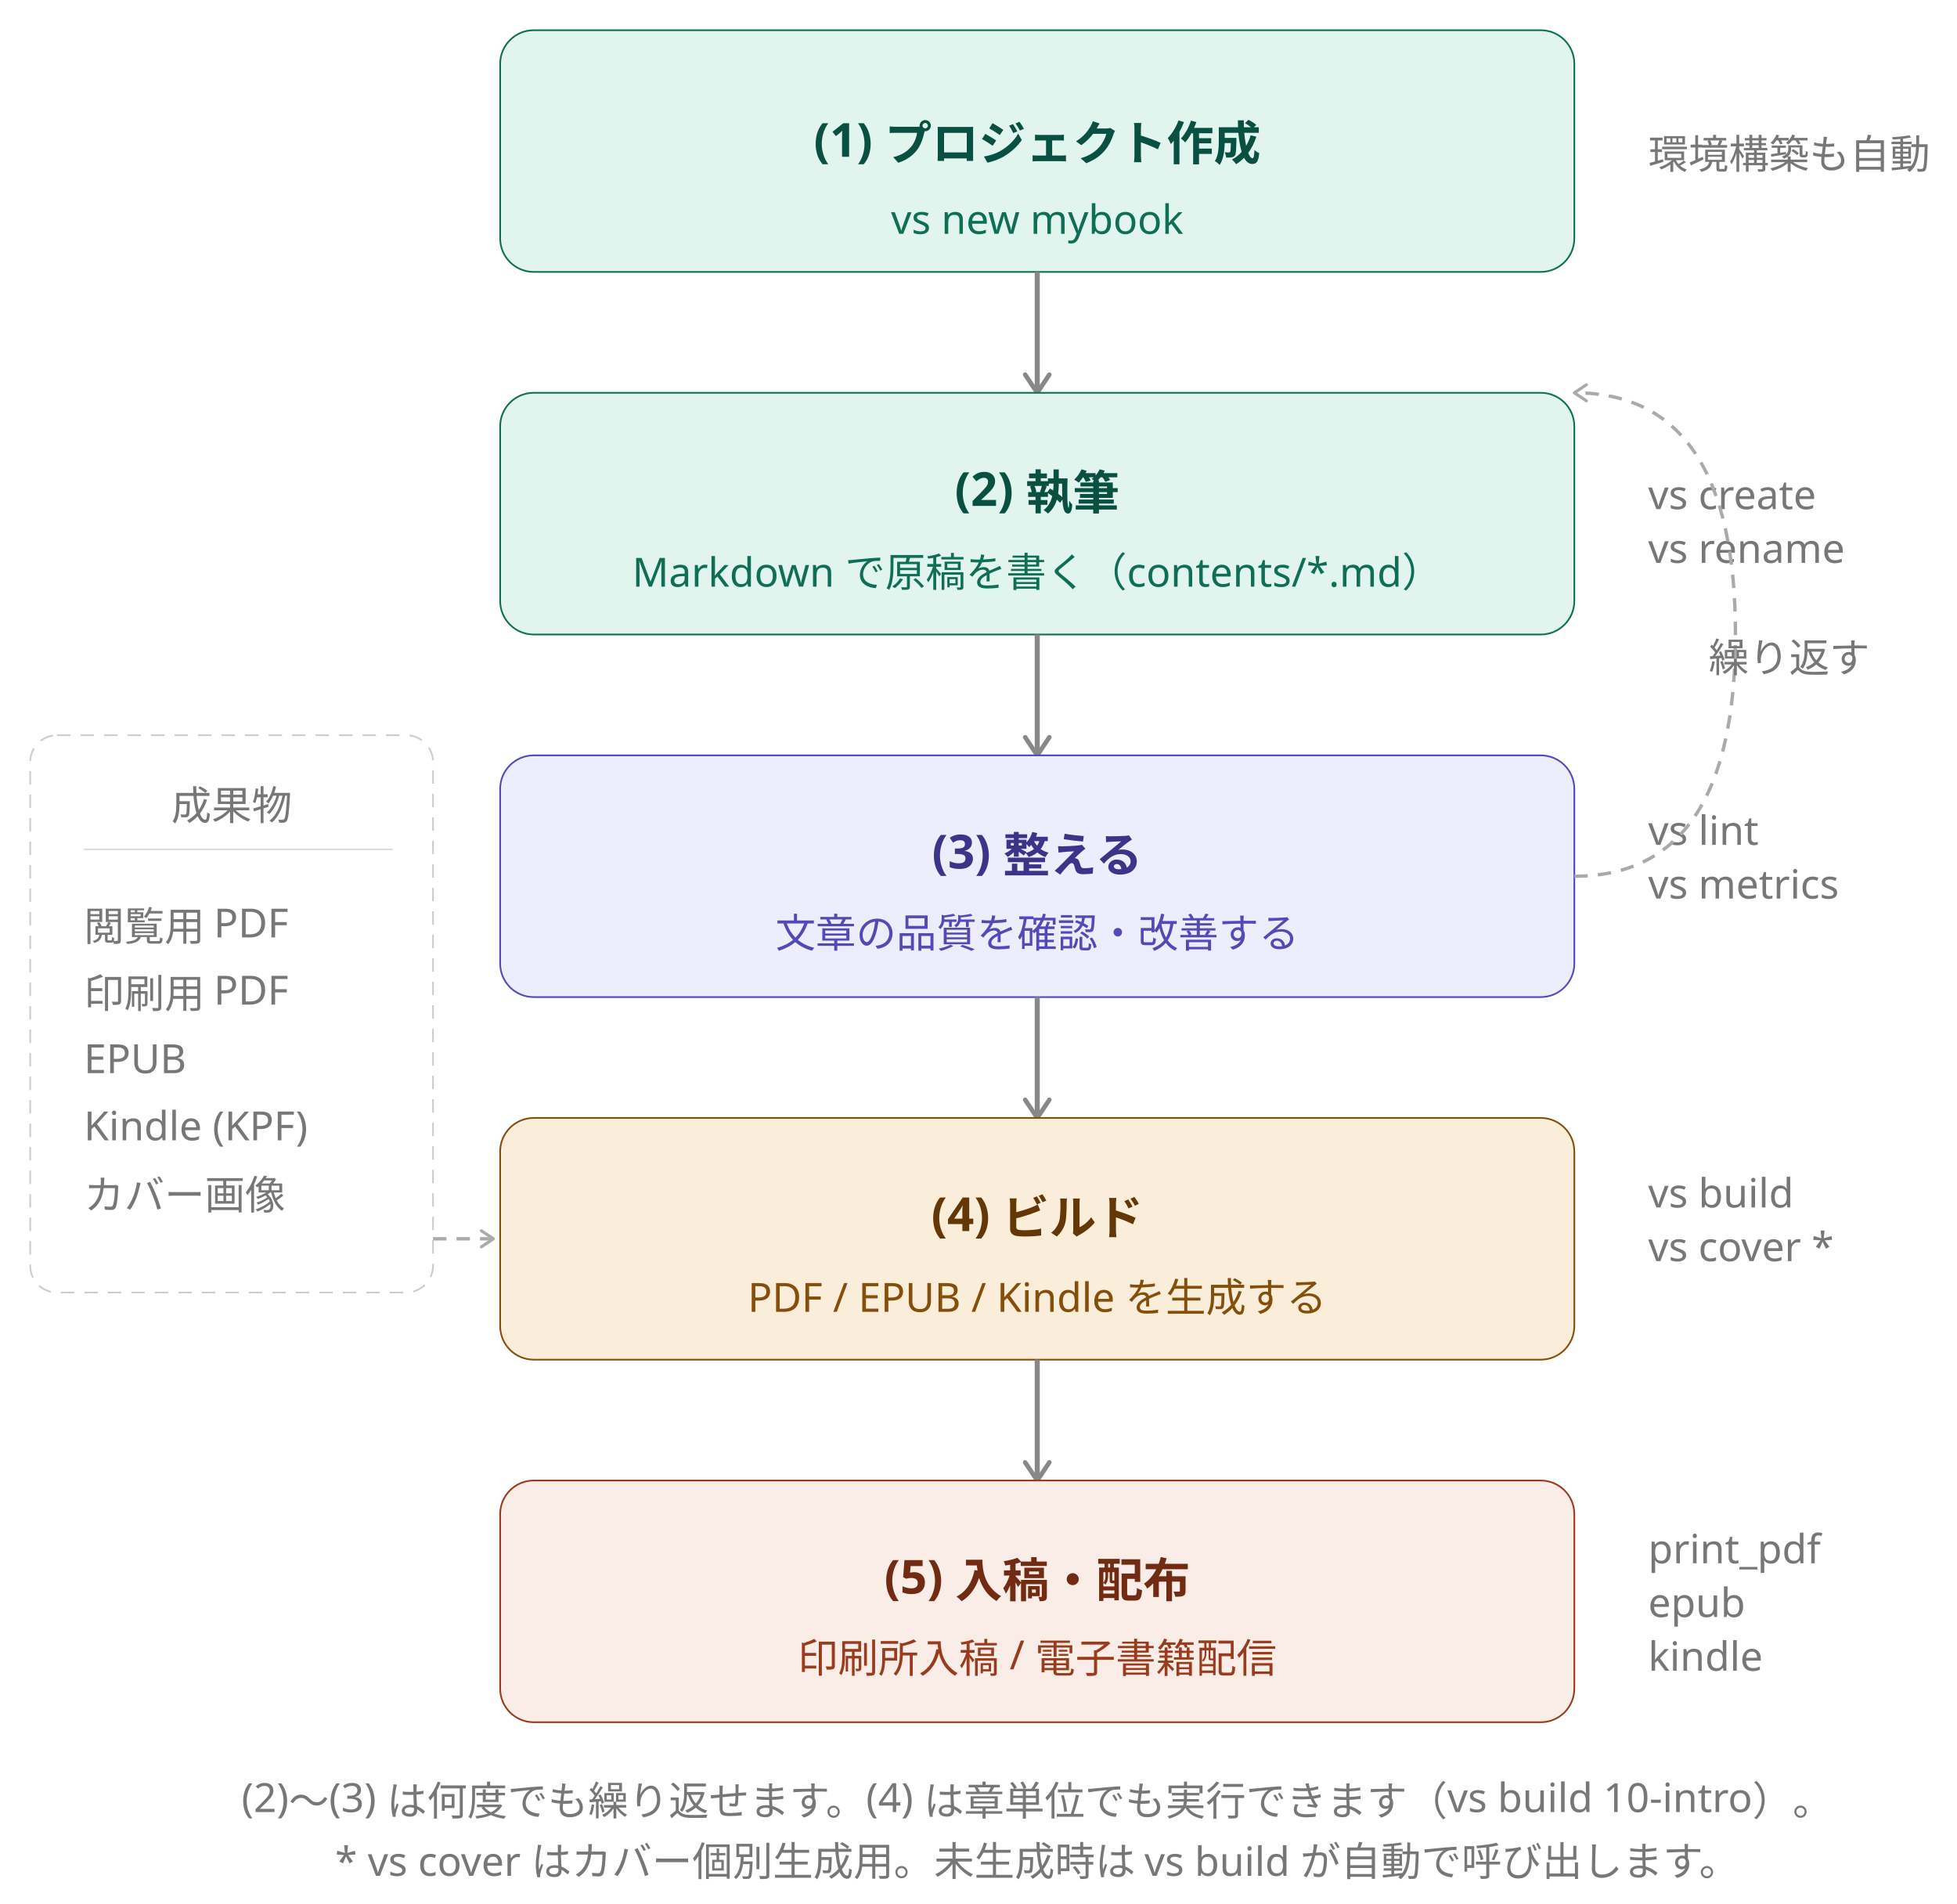
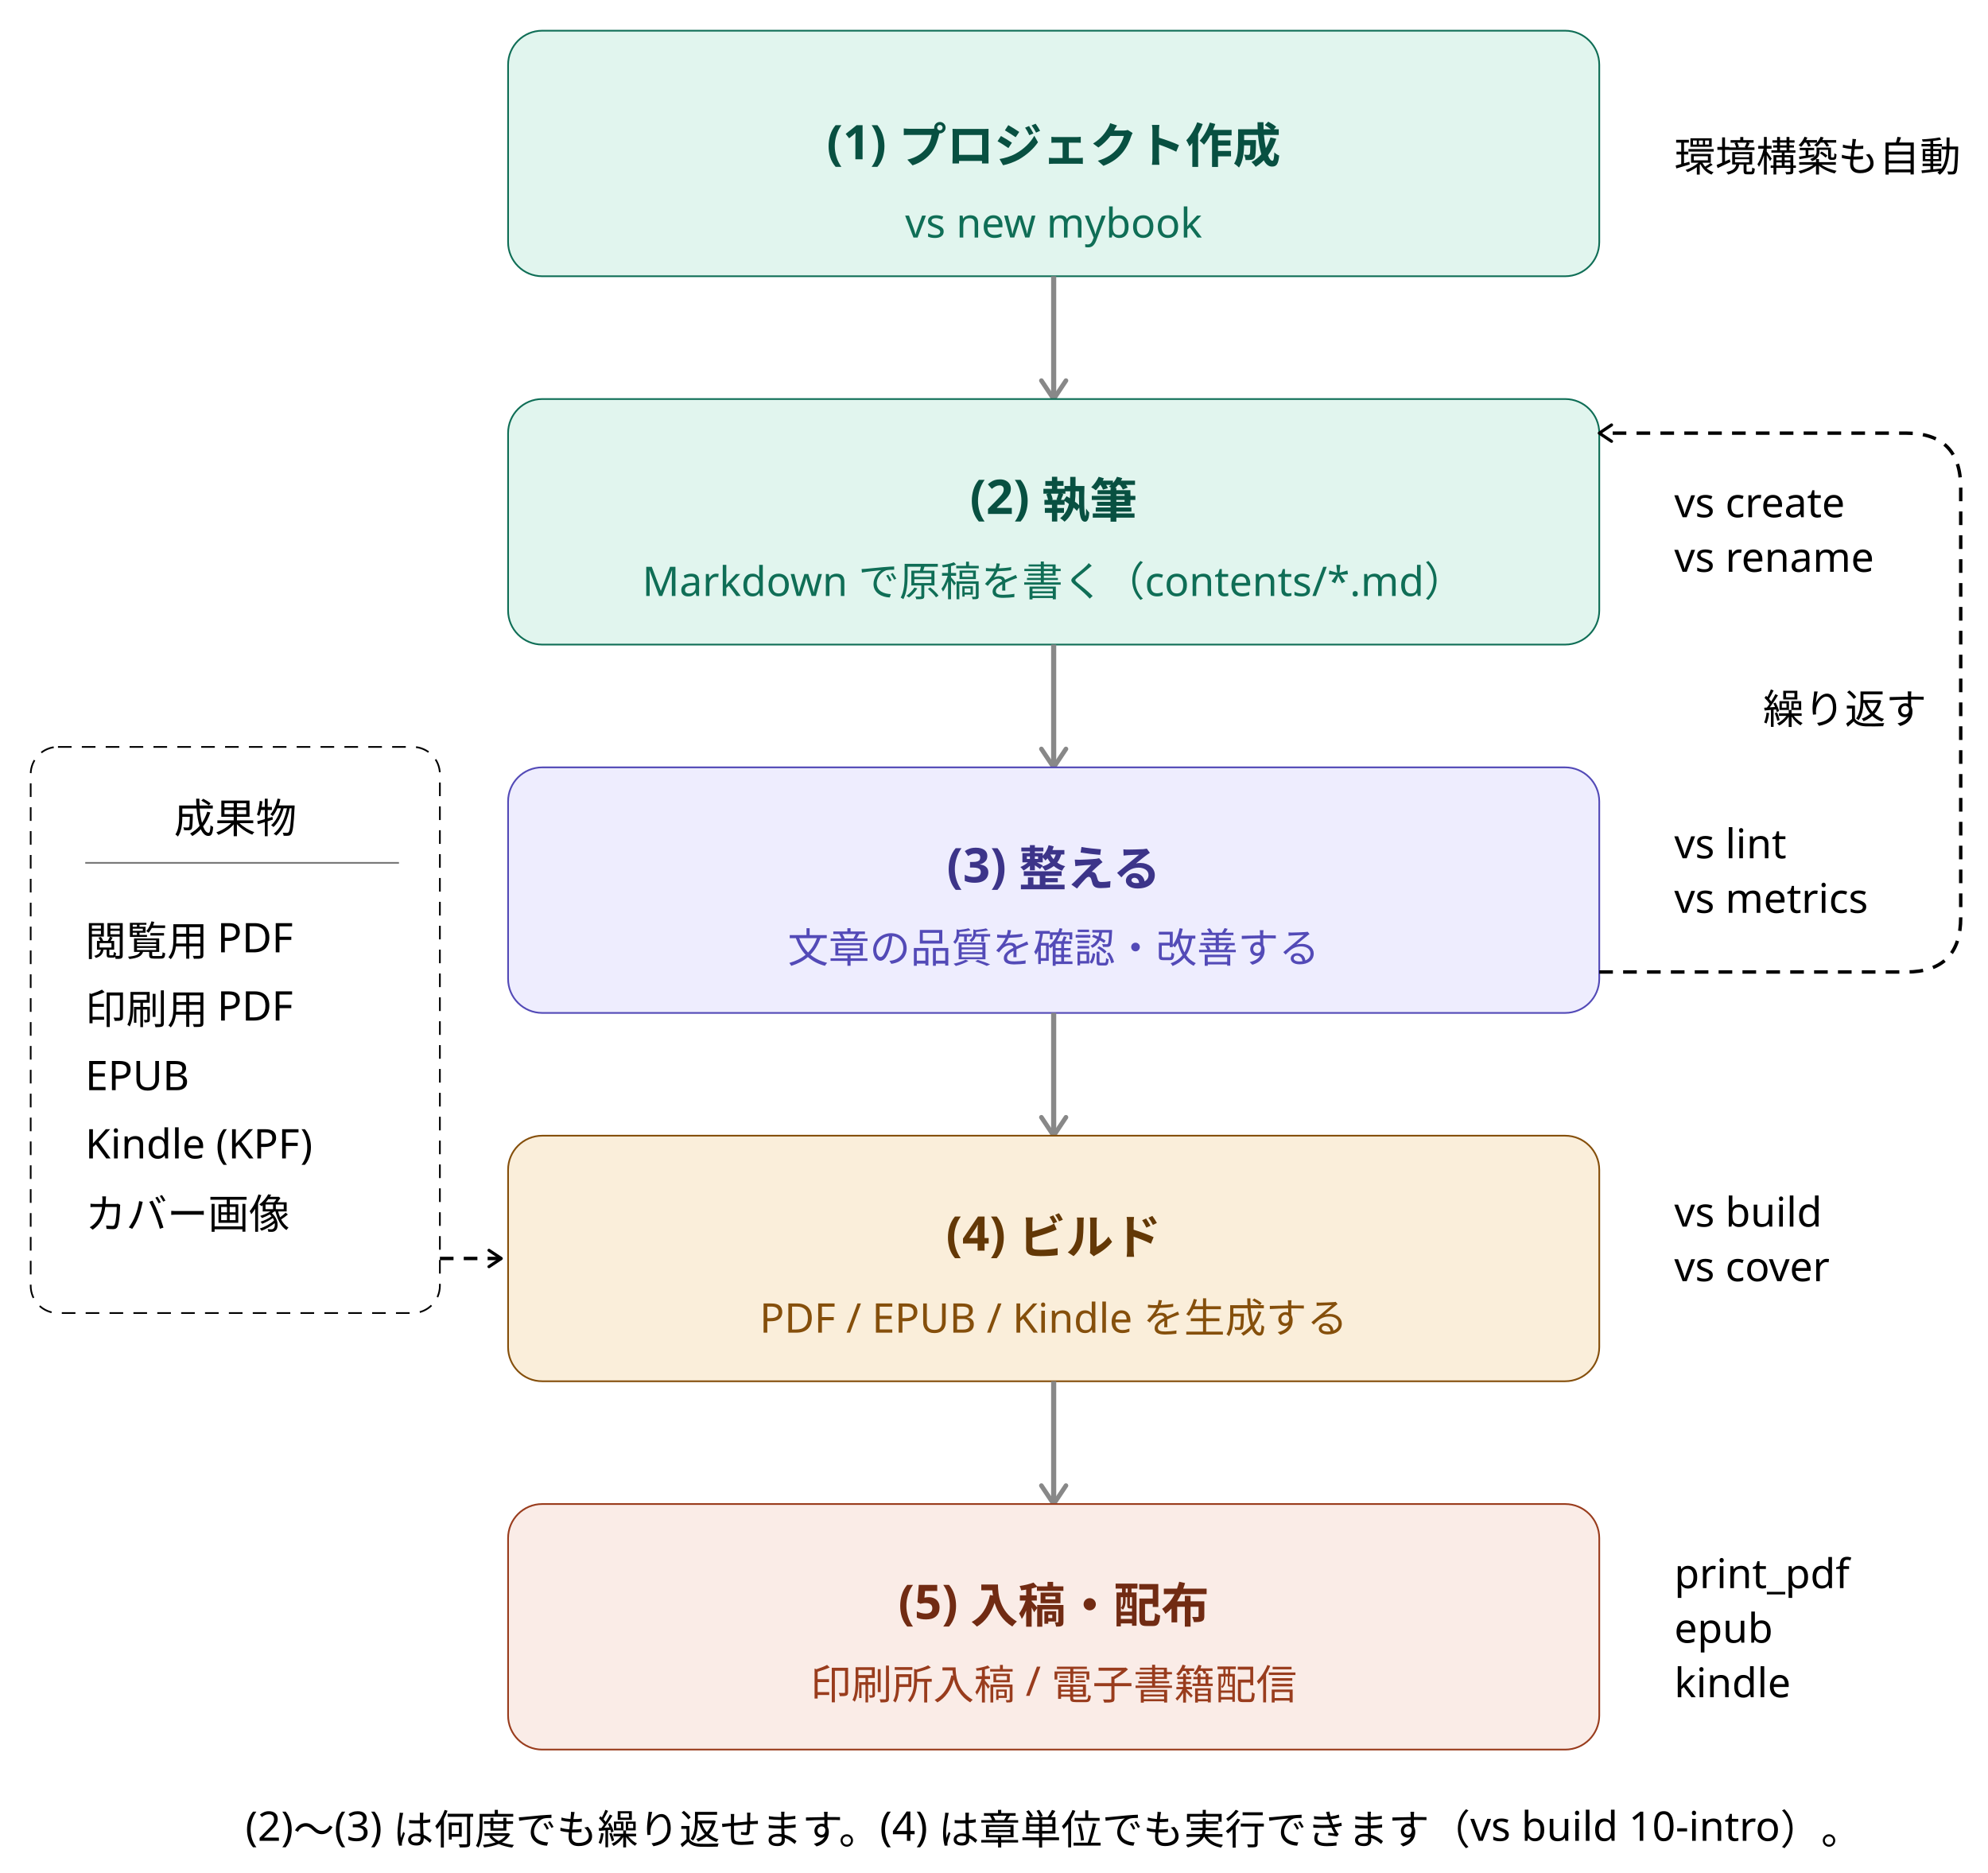
- <svg xmlns="http://www.w3.org/2000/svg" width="100%" viewBox="31 21 583 567" role="img">
+ <svg xmlns="http://www.w3.org/2000/svg" width="100%" viewBox="31 21 583 549" role="img">
  <defs>
    <marker id="arrow" viewBox="0 0 10 10" refX="8" refY="5" markerWidth="6" markerHeight="6" orient="auto-start-reverse">
      <path d="M2 1L8 5L2 9" fill="none" stroke="context-stroke" stroke-width="1.5" stroke-linecap="round" stroke-linejoin="round" />
    </marker>
    <style>
    .box-teal   { fill: #E1F5EE; stroke: #0F6E56; }
    .box-purple { fill: #EEEDFE; stroke: #534AB7; }
    .box-amber  { fill: #FAEEDA; stroke: #854F0B; }
    .box-coral  { fill: #FAECE7; stroke: #993C1D; }
    .th { font-family: sans-serif; font-size: 14px; font-weight: 600; fill: #1a1a1a; }
    .ts { font-family: sans-serif; font-size: 12px; fill: #555; }
    .th-teal   { fill: #085041; }
    .th-purple { fill: #3C3489; }
    .th-amber  { fill: #633806; }
    .th-coral  { fill: #712B13; }
    .ts-teal   { fill: #0F6E56; }
    .ts-purple { fill: #534AB7; }
    .ts-amber  { fill: #854F0B; }
    .ts-coral  { fill: #993C1D; }
    .arr { stroke: #888; stroke-width: 1.5; fill: none; }
-     .sub { font-family: sans-serif; font-size: 12px; fill: #777; }
+     .sub { font-family: sans-serif; font-size: 12px; fill: #000; }
  </style>
  </defs>
  <rect x="180" y="30" width="320" height="72" rx="10" class="box-teal" stroke-width="0.5" />
  <text class="th th-teal" x="340" y="62" text-anchor="middle" dominant-baseline="central">(1) プロジェクト作成</text>
  <text class="ts ts-teal" x="340" y="86" text-anchor="middle" dominant-baseline="central">vs new mybook</text>
  <text class="sub" x="522" y="66" dominant-baseline="central">環境構築も自動</text>
  <line x1="340" y1="102" x2="340" y2="138" class="arr" marker-end="url(#arrow)" />
  <rect x="180" y="138" width="320" height="72" rx="10" class="box-teal" stroke-width="0.5" />
  <text class="th th-teal" x="340" y="166" text-anchor="middle" dominant-baseline="central">(2) 執筆</text>
  <text class="ts ts-teal" x="340" y="190" text-anchor="middle" dominant-baseline="central">Markdown で原稿を書く（contents/*.md）</text>
  <text class="sub" x="522" y="168" dominant-baseline="central">vs create</text>
  <text class="sub" x="522" y="184" dominant-baseline="central">vs rename</text>
  <line x1="340" y1="210" x2="340" y2="246" class="arr" marker-end="url(#arrow)" />
  <rect x="180" y="246" width="320" height="72" rx="10" class="box-purple" stroke-width="0.5" />
  <text class="th th-purple" x="340" y="274" text-anchor="middle" dominant-baseline="central">(3) 整える</text>
  <text class="ts ts-purple" x="340" y="298" text-anchor="middle" dominant-baseline="central">文章の品質を確認・改善する</text>
  <text class="sub" x="522" y="268" dominant-baseline="central">vs lint</text>
  <text class="sub" x="522" y="284" dominant-baseline="central">vs metrics</text>
-   <path d="M 500 282 Q 548 282 548 210 Q 548 138 500 138" fill="none" stroke="#aaa" stroke-width="1" stroke-dasharray="4 3" marker-end="url(#arrow)" />
-   <text class="sub" x="564" y="216" text-anchor="middle" dominant-baseline="central">繰り返す</text>
+   <path d="M 500 306 L 590 306 Q 606 306 606 290 L 606 164 Q 606 148 590 148 L 500 148" fill="none" stroke="#000" stroke-width="1" stroke-dasharray="4 3" marker-end="url(#arrow)" />
+   <text class="sub" x="596" y="228" text-anchor="end" dominant-baseline="central">繰り返す</text>
  <line x1="340" y1="318" x2="340" y2="354" class="arr" marker-end="url(#arrow)" />
  <rect x="180" y="354" width="320" height="72" rx="10" class="box-amber" stroke-width="0.5" />
  <text class="th th-amber" x="340" y="382" text-anchor="middle" dominant-baseline="central">(4) ビルド</text>
  <text class="ts ts-amber" x="340" y="406" text-anchor="middle" dominant-baseline="central">PDF / EPUB / Kindle を生成する</text>
  <text class="sub" x="522" y="376" dominant-baseline="central">vs build</text>
-   <text class="sub" x="522" y="392" dominant-baseline="central">vs cover *</text>
+   <text class="sub" x="522" y="392" dominant-baseline="central">vs cover</text>
  <line x1="340" y1="426" x2="340" y2="462" class="arr" marker-end="url(#arrow)" />
  <rect x="180" y="462" width="320" height="72" rx="10" class="box-coral" stroke-width="0.5" />
  <text class="th th-coral" x="340" y="490" text-anchor="middle" dominant-baseline="central">(5) 入稿・配布</text>
  <text class="ts ts-coral" x="340" y="514" text-anchor="middle" dominant-baseline="central">印刷所入稿 / 電子書籍配信</text>
  <text class="sub" x="522" y="482" dominant-baseline="central">print_pdf</text>
  <text class="sub" x="522" y="498" dominant-baseline="central">epub</text>
  <text class="sub" x="522" y="514" dominant-baseline="central">kindle</text>
-   <rect x="40" y="240" width="120" height="166" rx="8" fill="none" stroke="#ccc" stroke-width="0.5" stroke-dasharray="4 3" />
+   <rect x="40" y="240" width="120" height="166" rx="8" fill="none" stroke="#000" stroke-width="0.5" stroke-dasharray="4 3" />
  <text class="sub" x="100" y="260" text-anchor="middle" dominant-baseline="central">成果物</text>
-   <line x1="56" y1="274" x2="148" y2="274" stroke="#ddd" stroke-width="0.5" />
+   <line x1="56" y1="274" x2="148" y2="274" stroke="#777" stroke-width="0.5" />
  <text class="sub" x="56" y="296" dominant-baseline="central">閲覧用 PDF</text>
  <text class="sub" x="56" y="316" dominant-baseline="central">印刷用 PDF</text>
  <text class="sub" x="56" y="336" dominant-baseline="central">EPUB</text>
  <text class="sub" x="56" y="356" dominant-baseline="central">Kindle (KPF)</text>
  <text class="sub" x="56" y="376" dominant-baseline="central">カバー画像</text>
-   <line x1="160" y1="390" x2="178" y2="390" stroke="#aaa" stroke-width="1" stroke-dasharray="4 3" marker-end="url(#arrow)" />
+   <line x1="160" y1="390" x2="178" y2="390" stroke="#000" stroke-width="1" stroke-dasharray="4 3" marker-end="url(#arrow)" />
  <text class="sub" x="340" y="556" text-anchor="middle" dominant-baseline="central">(2)〜(3) は何度でも繰り返せます。(4) は章単位でも実行できます（vs build 10-intro）。</text>
-   <text class="sub" x="340" y="574" text-anchor="middle" dominant-baseline="central">* vs cover はカバー個別生成用。未生成時は vs build が自動で呼び出します。</text>
</svg>
